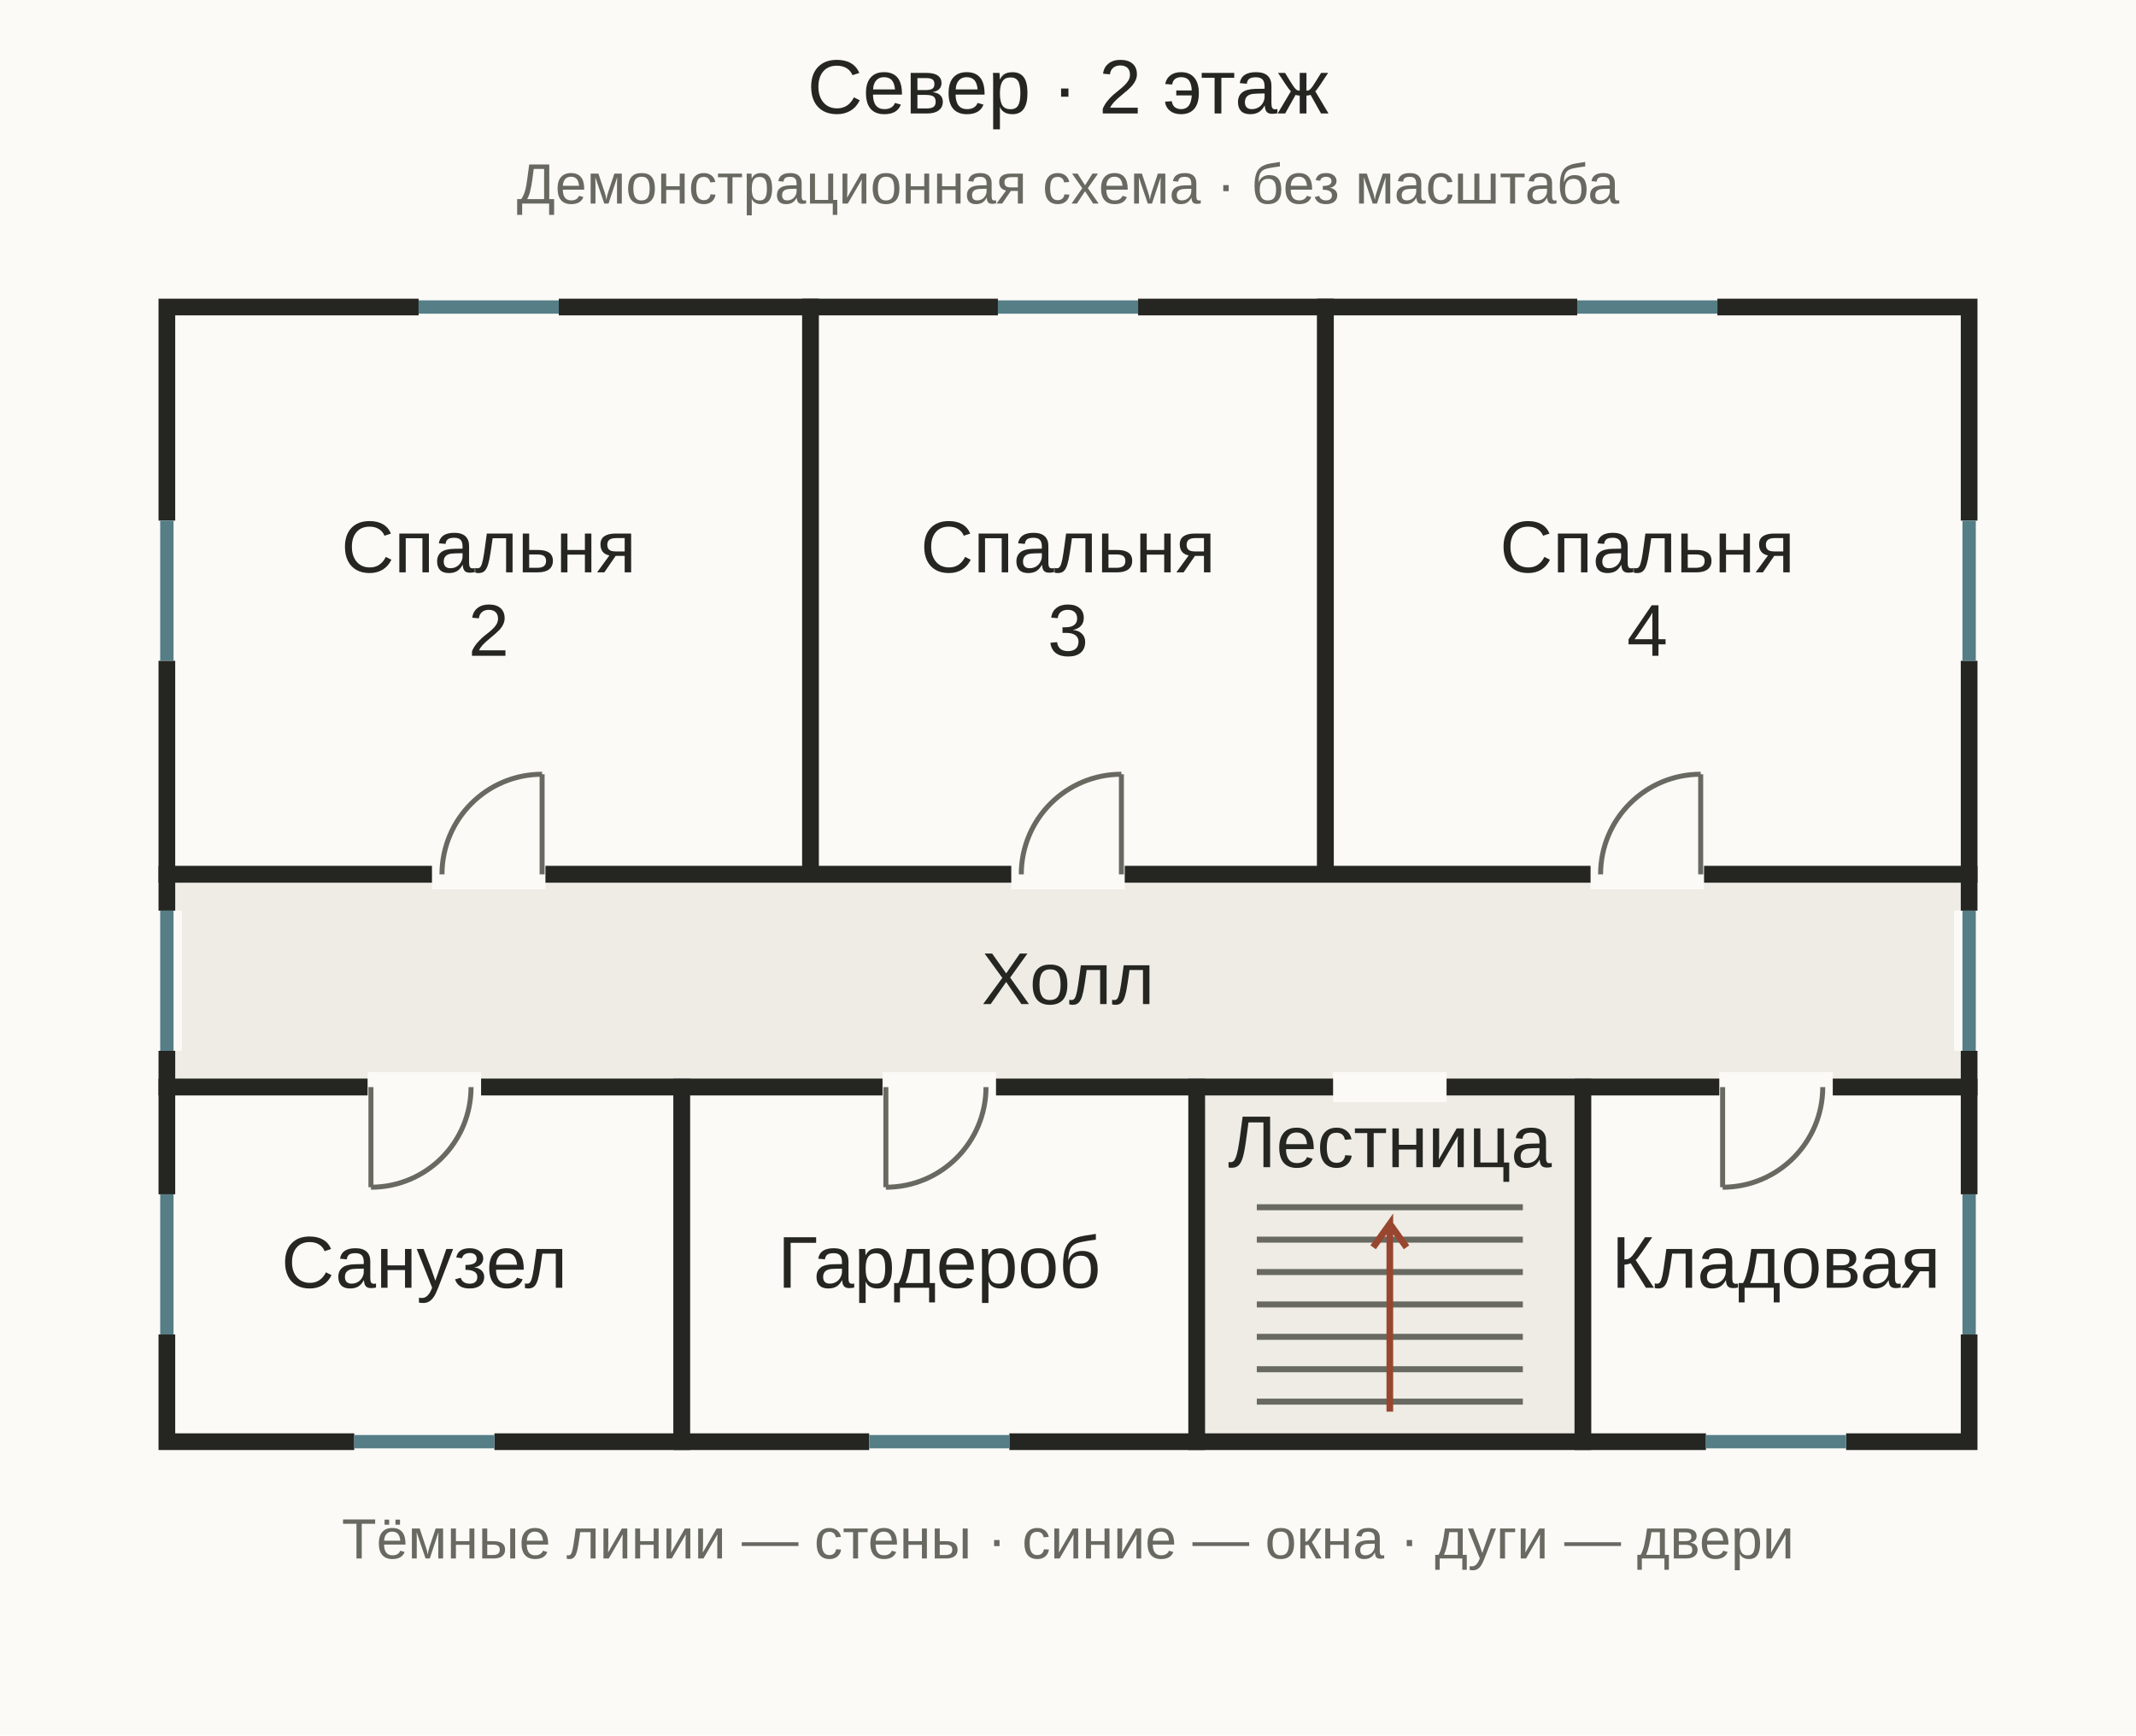
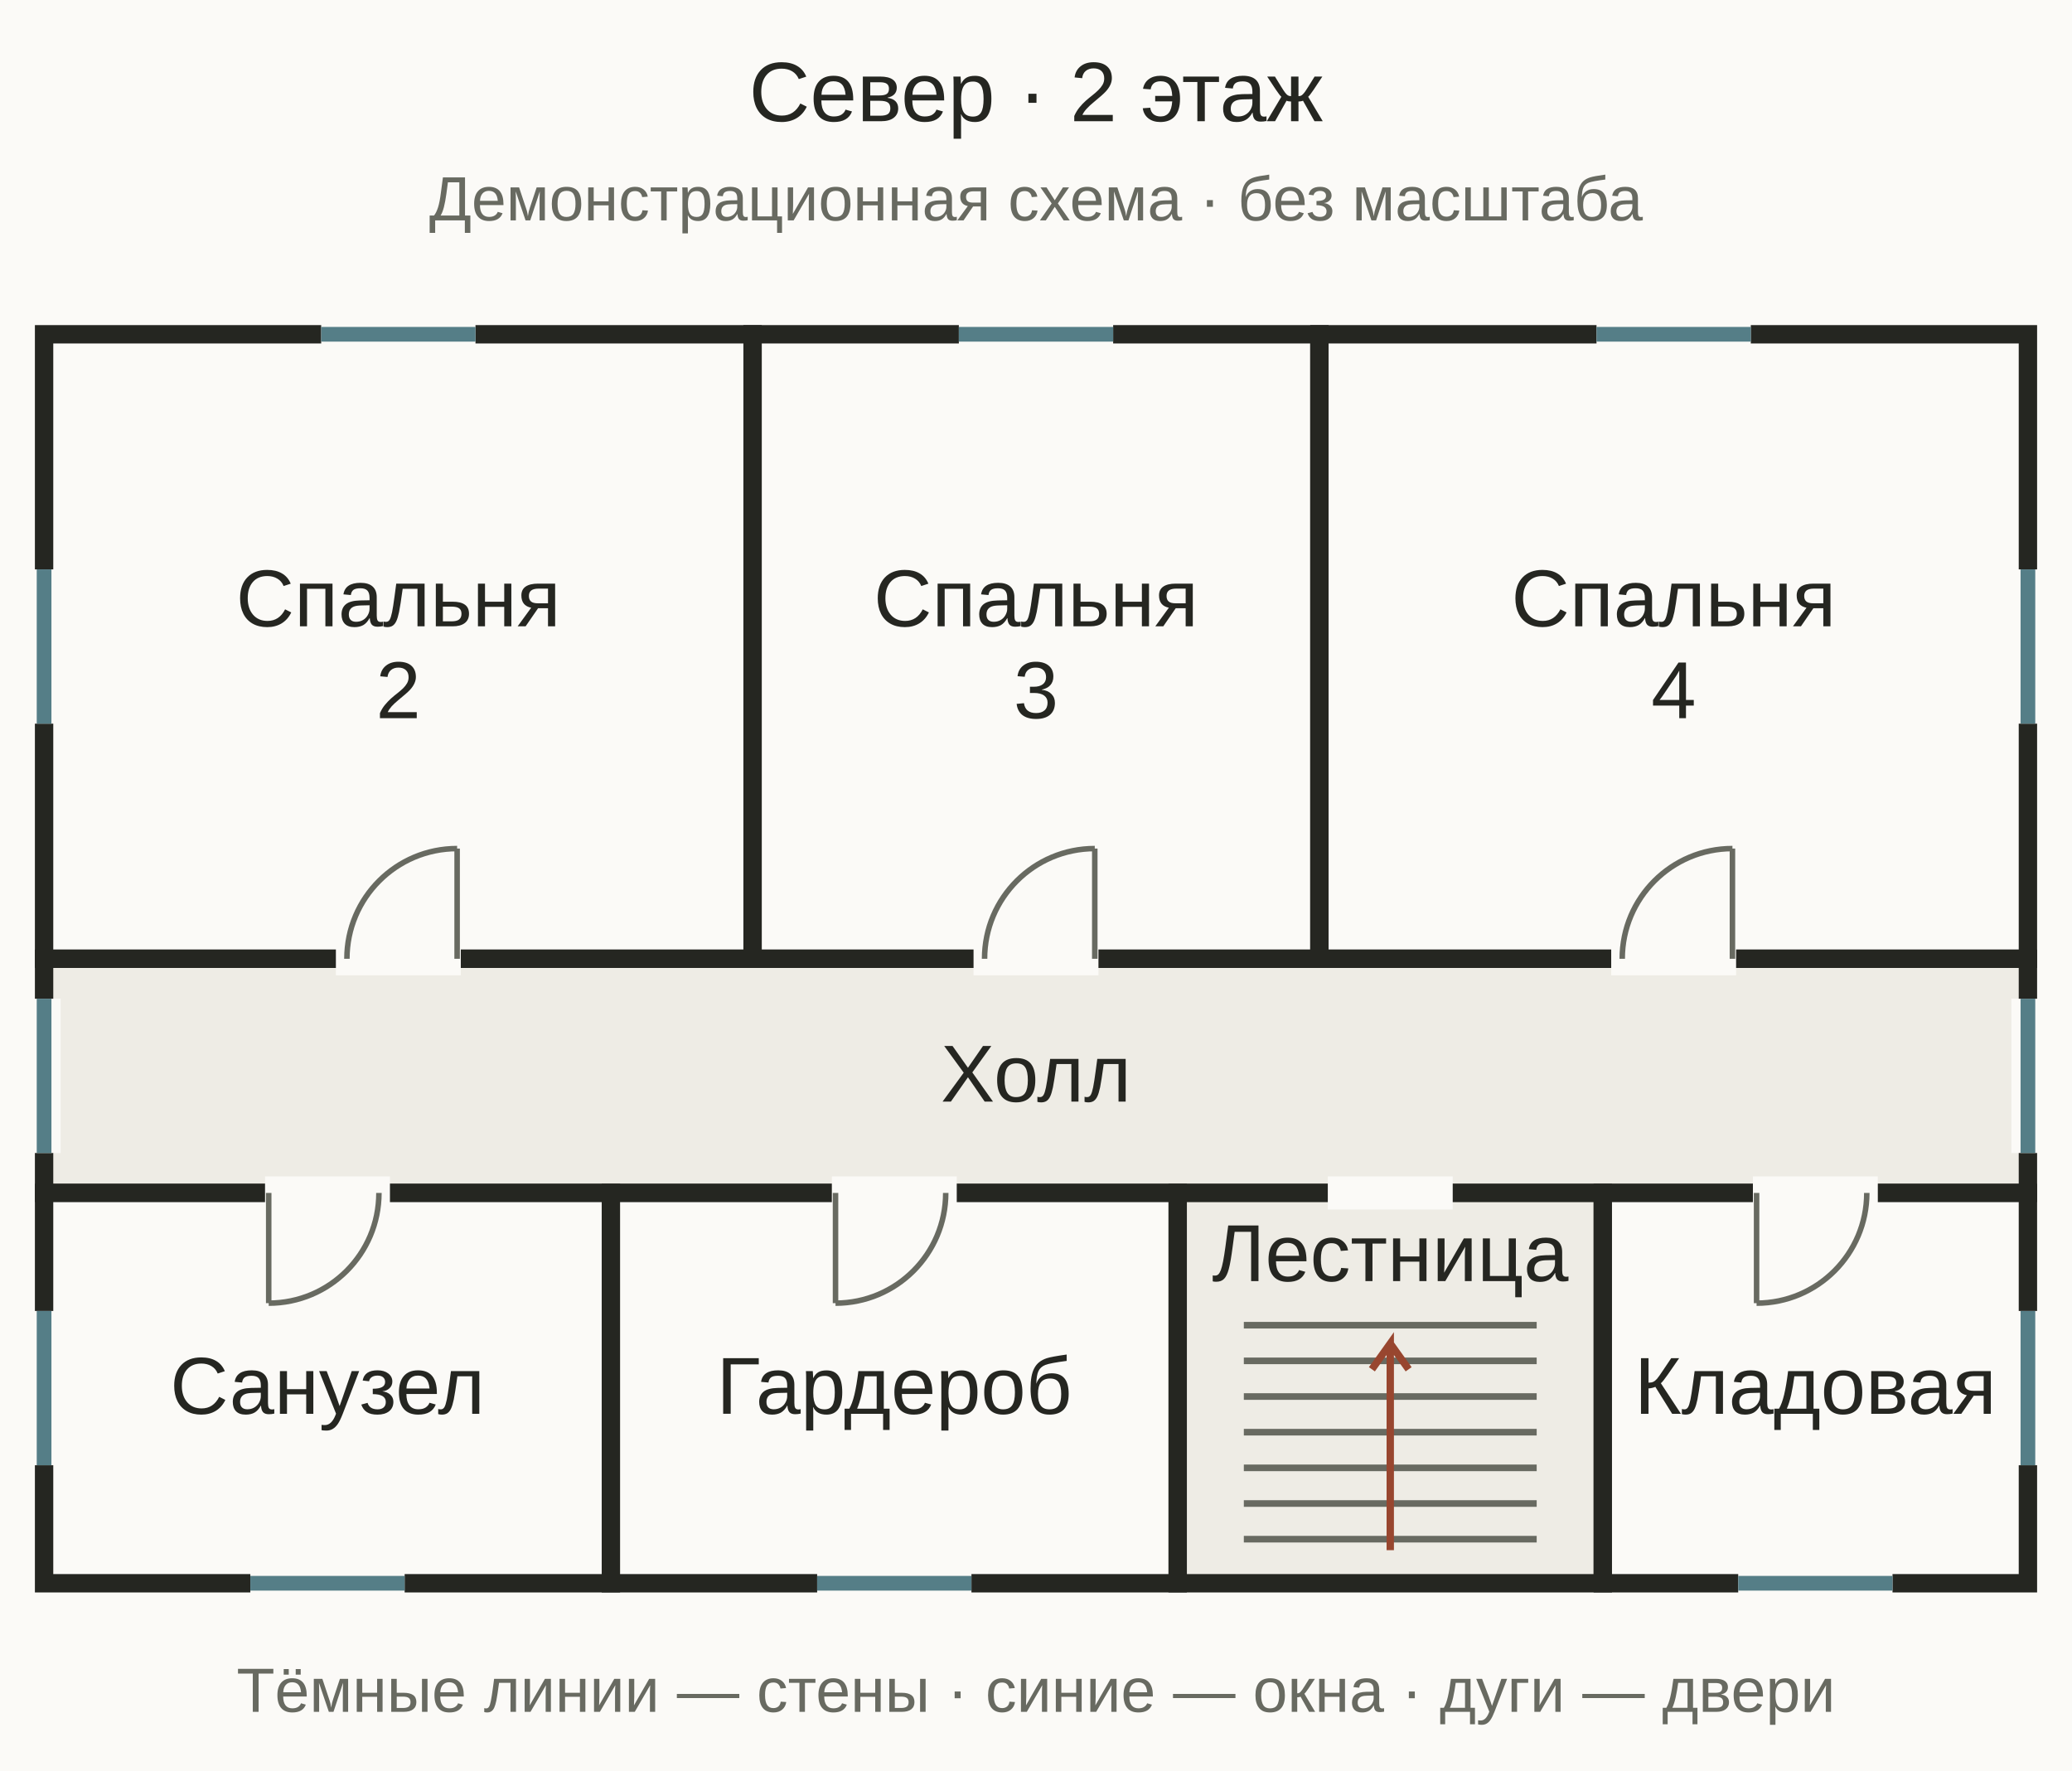
- <svg xmlns="http://www.w3.org/2000/svg" viewBox="0 0 640 520" role="img" aria-labelledby="title desc">
+ <svg xmlns="http://www.w3.org/2000/svg" viewBox="38 1 564 482" role="img" aria-labelledby="title desc">
  <rect width="640" height="520" fill="#fbfaf7" />
  <text x="320" y="34" text-anchor="middle" font-family="Arial,sans-serif" font-size="23" fill="#252621">
    Север · 2 этаж
  </text>
  <text x="320" y="61" text-anchor="middle" font-family="Arial,sans-serif" font-size="17" fill="#686a61">
    Демонстрационная схема · без масштаба
  </text>
  <rect x="50" y="92" width="192.857" height="170" fill="#fbfaf7" stroke="#252621" stroke-width="5" />
  <text x="146.429" y="171.5" text-anchor="middle" font-family="Arial,sans-serif" font-size="22" fill="#252621">
    Спальня
  </text>
  <text x="146.429" y="196.5" text-anchor="middle" font-family="Arial,sans-serif" font-size="22" fill="#252621">
    2
  </text>
  <rect x="242.857" y="92" width="154.286" height="170" fill="#fbfaf7" stroke="#252621" stroke-width="5" />
  <text x="320" y="171.5" text-anchor="middle" font-family="Arial,sans-serif" font-size="22" fill="#252621">
    Спальня
  </text>
  <text x="320" y="196.5" text-anchor="middle" font-family="Arial,sans-serif" font-size="22" fill="#252621">
    3
  </text>
  <rect x="397.143" y="92" width="192.857" height="170" fill="#fbfaf7" stroke="#252621" stroke-width="5" />
  <text x="493.571" y="171.5" text-anchor="middle" font-family="Arial,sans-serif" font-size="22" fill="#252621">
    Спальня
  </text>
  <text x="493.571" y="196.5" text-anchor="middle" font-family="Arial,sans-serif" font-size="22" fill="#252621">
    4
  </text>
  <rect x="50" y="262" width="540" height="63.75" fill="#eeece5" stroke="#252621" stroke-width="5" />
  <text x="320" y="300.875" text-anchor="middle" font-family="Arial,sans-serif" font-size="22" fill="#252621">
    Холл
  </text>
  <rect x="50" y="325.75" width="154.286" height="106.25" fill="#fbfaf7" stroke="#252621" stroke-width="5" />
  <text x="127.143" y="385.875" text-anchor="middle" font-family="Arial,sans-serif" font-size="22" fill="#252621">
    Санузел
  </text>
  <rect x="204.286" y="325.75" width="154.286" height="106.25" fill="#fbfaf7" stroke="#252621" stroke-width="5" />
  <text x="281.429" y="385.875" text-anchor="middle" font-family="Arial,sans-serif" font-size="22" fill="#252621">
    Гардероб
  </text>
  <rect x="358.571" y="325.75" width="115.714" height="106.25" fill="#eeece5" stroke="#252621" stroke-width="5" />
  <path d="M 376.571 361.75 H 456.286" stroke="#686a61" stroke-width="1.8" />
  <path d="M 376.571 371.458 H 456.286" stroke="#686a61" stroke-width="1.8" />
  <path d="M 376.571 381.167 H 456.286" stroke="#686a61" stroke-width="1.8" />
  <path d="M 376.571 390.875 H 456.286" stroke="#686a61" stroke-width="1.8" />
  <path d="M 376.571 400.583 H 456.286" stroke="#686a61" stroke-width="1.8" />
  <path d="M 376.571 410.292 H 456.286" stroke="#686a61" stroke-width="1.8" />
  <path d="M 376.571 420 H 456.286" stroke="#686a61" stroke-width="1.8" />
  <path d="M 416.429 423 V 366.75 l -5 7 m 5 -7 l 5 7" fill="none" stroke="#98462f" stroke-width="2" />
  <text x="416.429" y="349.75" text-anchor="middle" font-family="Arial,sans-serif" font-size="22" fill="#252621">
    Лестница
  </text>
  <rect x="474.286" y="325.75" width="115.714" height="106.25" fill="#fbfaf7" stroke="#252621" stroke-width="5" />
  <text x="532.143" y="385.875" text-anchor="middle" font-family="Arial,sans-serif" font-size="22" fill="#252621">
    Кладовая
  </text>
  <path data-window="true" d="M 125.429 92 h 42" stroke="#fbfaf7" stroke-width="9" />
  <path d="M 125.429 92 h 42" stroke="#557e87" stroke-width="4" />
  <path data-window="true" d="M 50 156 v 42" stroke="#fbfaf7" stroke-width="9" />
  <path d="M 50 156 v 42" stroke="#557e87" stroke-width="4" />
  <path data-window="true" d="M 299 92 h 42" stroke="#fbfaf7" stroke-width="9" />
  <path d="M 299 92 h 42" stroke="#557e87" stroke-width="4" />
  <path data-window="true" d="M 472.571 92 h 42" stroke="#fbfaf7" stroke-width="9" />
  <path d="M 472.571 92 h 42" stroke="#557e87" stroke-width="4" />
  <path data-window="true" d="M 590 156 v 42" stroke="#fbfaf7" stroke-width="9" />
  <path d="M 590 156 v 42" stroke="#557e87" stroke-width="4" />
  <path data-window="true" d="M 50 272.875 v 42" stroke="#fbfaf7" stroke-width="9" />
  <path d="M 50 272.875 v 42" stroke="#557e87" stroke-width="4" />
  <path data-window="true" d="M 590 272.875 v 42" stroke="#fbfaf7" stroke-width="9" />
  <path d="M 590 272.875 v 42" stroke="#557e87" stroke-width="4" />
  <path data-window="true" d="M 106.143 432 h 42" stroke="#fbfaf7" stroke-width="9" />
  <path d="M 106.143 432 h 42" stroke="#557e87" stroke-width="4" />
  <path data-window="true" d="M 50 357.875 v 42" stroke="#fbfaf7" stroke-width="9" />
  <path d="M 50 357.875 v 42" stroke="#557e87" stroke-width="4" />
  <path data-window="true" d="M 260.429 432 h 42" stroke="#fbfaf7" stroke-width="9" />
  <path d="M 260.429 432 h 42" stroke="#557e87" stroke-width="4" />
  <path data-window="true" d="M 511.143 432 h 42" stroke="#fbfaf7" stroke-width="9" />
  <path d="M 511.143 432 h 42" stroke="#557e87" stroke-width="4" />
  <path data-window="true" d="M 590 357.875 v 42" stroke="#fbfaf7" stroke-width="9" />
  <path d="M 590 357.875 v 42" stroke="#557e87" stroke-width="4" />
  <g data-door="Спальня 2" transform="translate(146.429 262) rotate(180)">
    <path d="M -17 0 H 17" stroke="#fbfaf7" stroke-width="9" />
    <path d="M -16 0 V 30 M 14 0 A 30 30 0 0 1 -16 30" fill="none" stroke="#686a61" stroke-width="1.5" />
  </g>
  <g data-door="Спальня 3" transform="translate(320 262) rotate(180)">
    <path d="M -17 0 H 17" stroke="#fbfaf7" stroke-width="9" />
    <path d="M -16 0 V 30 M 14 0 A 30 30 0 0 1 -16 30" fill="none" stroke="#686a61" stroke-width="1.5" />
  </g>
  <g data-door="Спальня 4" transform="translate(493.571 262) rotate(180)">
    <path d="M -17 0 H 17" stroke="#fbfaf7" stroke-width="9" />
    <path d="M -16 0 V 30 M 14 0 A 30 30 0 0 1 -16 30" fill="none" stroke="#686a61" stroke-width="1.5" />
  </g>
  <g data-door="Санузел" transform="translate(127.143 325.75) rotate(0)">
    <path d="M -17 0 H 17" stroke="#fbfaf7" stroke-width="9" />
    <path d="M -16 0 V 30 M 14 0 A 30 30 0 0 1 -16 30" fill="none" stroke="#686a61" stroke-width="1.5" />
  </g>
  <g data-door="Гардероб" transform="translate(281.429 325.75) rotate(0)">
    <path d="M -17 0 H 17" stroke="#fbfaf7" stroke-width="9" />
    <path d="M -16 0 V 30 M 14 0 A 30 30 0 0 1 -16 30" fill="none" stroke="#686a61" stroke-width="1.5" />
  </g>
  <path data-door="Лестница" d="M 399.429 325.75 h 34" stroke="#fbfaf7" stroke-width="9" />
  <g data-door="Кладовая" transform="translate(532.143 325.75) rotate(0)">
    <path d="M -17 0 H 17" stroke="#fbfaf7" stroke-width="9" />
    <path d="M -16 0 V 30 M 14 0 A 30 30 0 0 1 -16 30" fill="none" stroke="#686a61" stroke-width="1.5" />
  </g>
  <text x="320" y="467" text-anchor="middle" font-family="Arial,sans-serif" font-size="17" fill="#686a61">
    Тёмные линии — стены · синие — окна · дуги — двери
  </text>
</svg>
